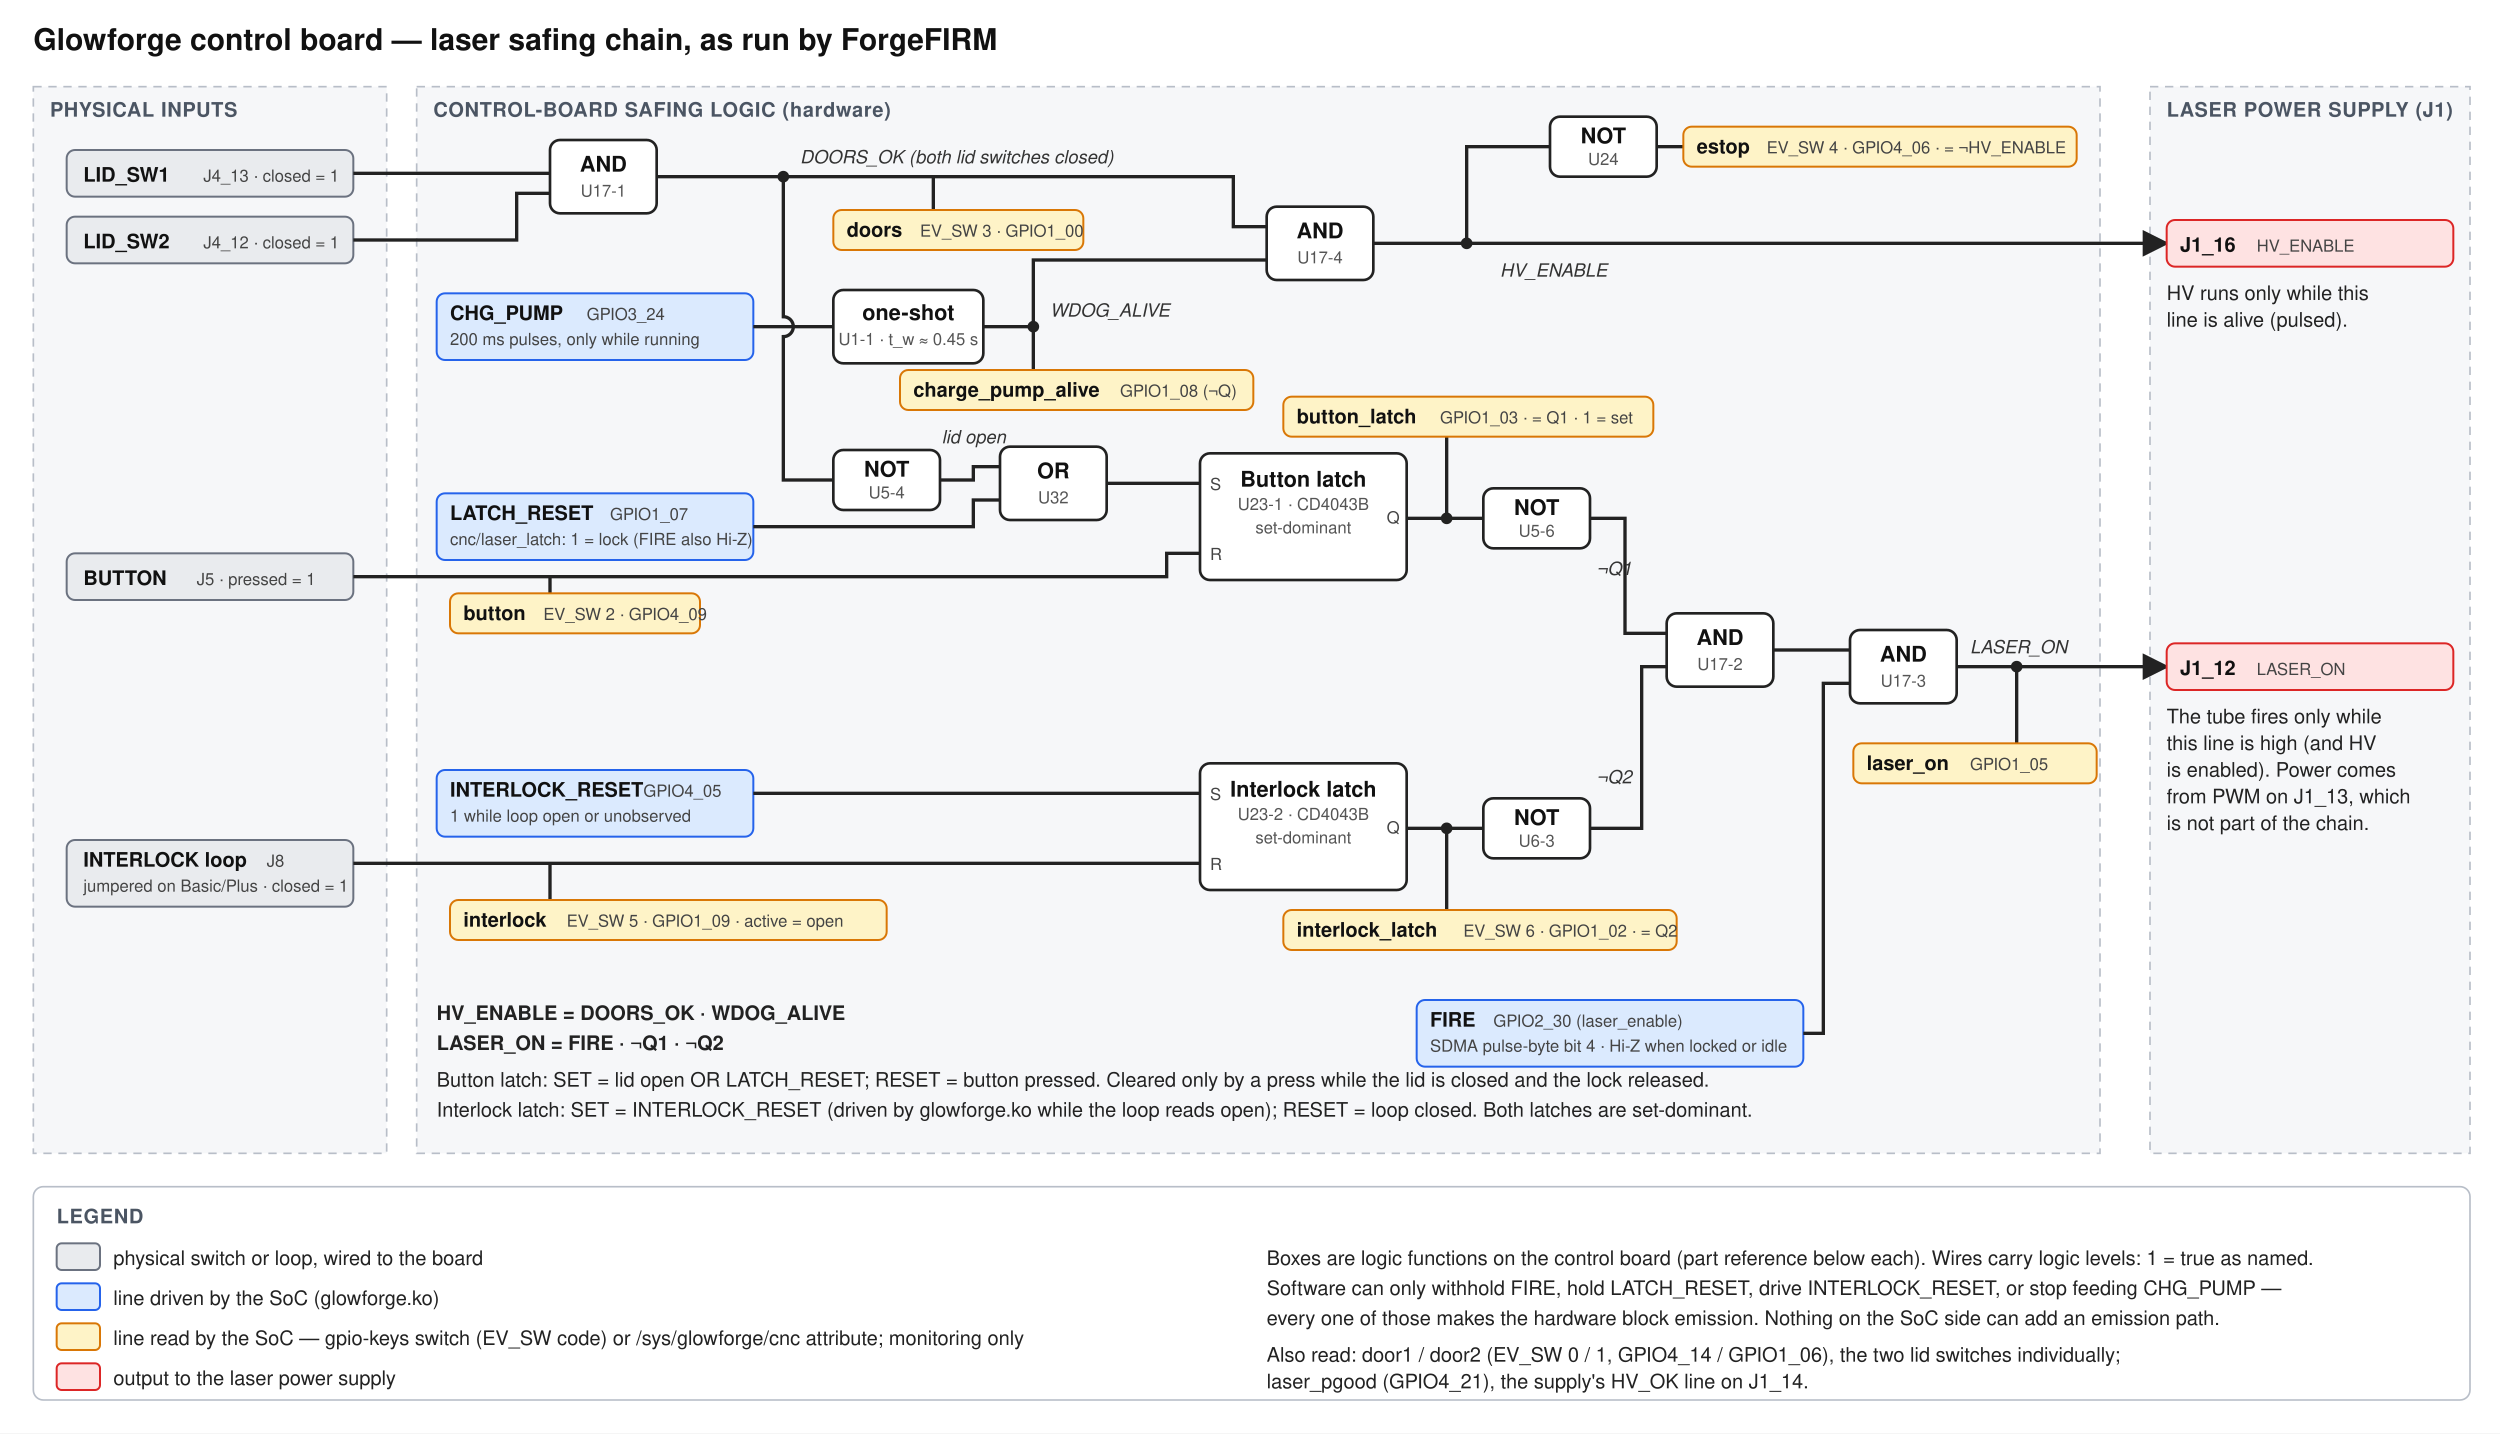
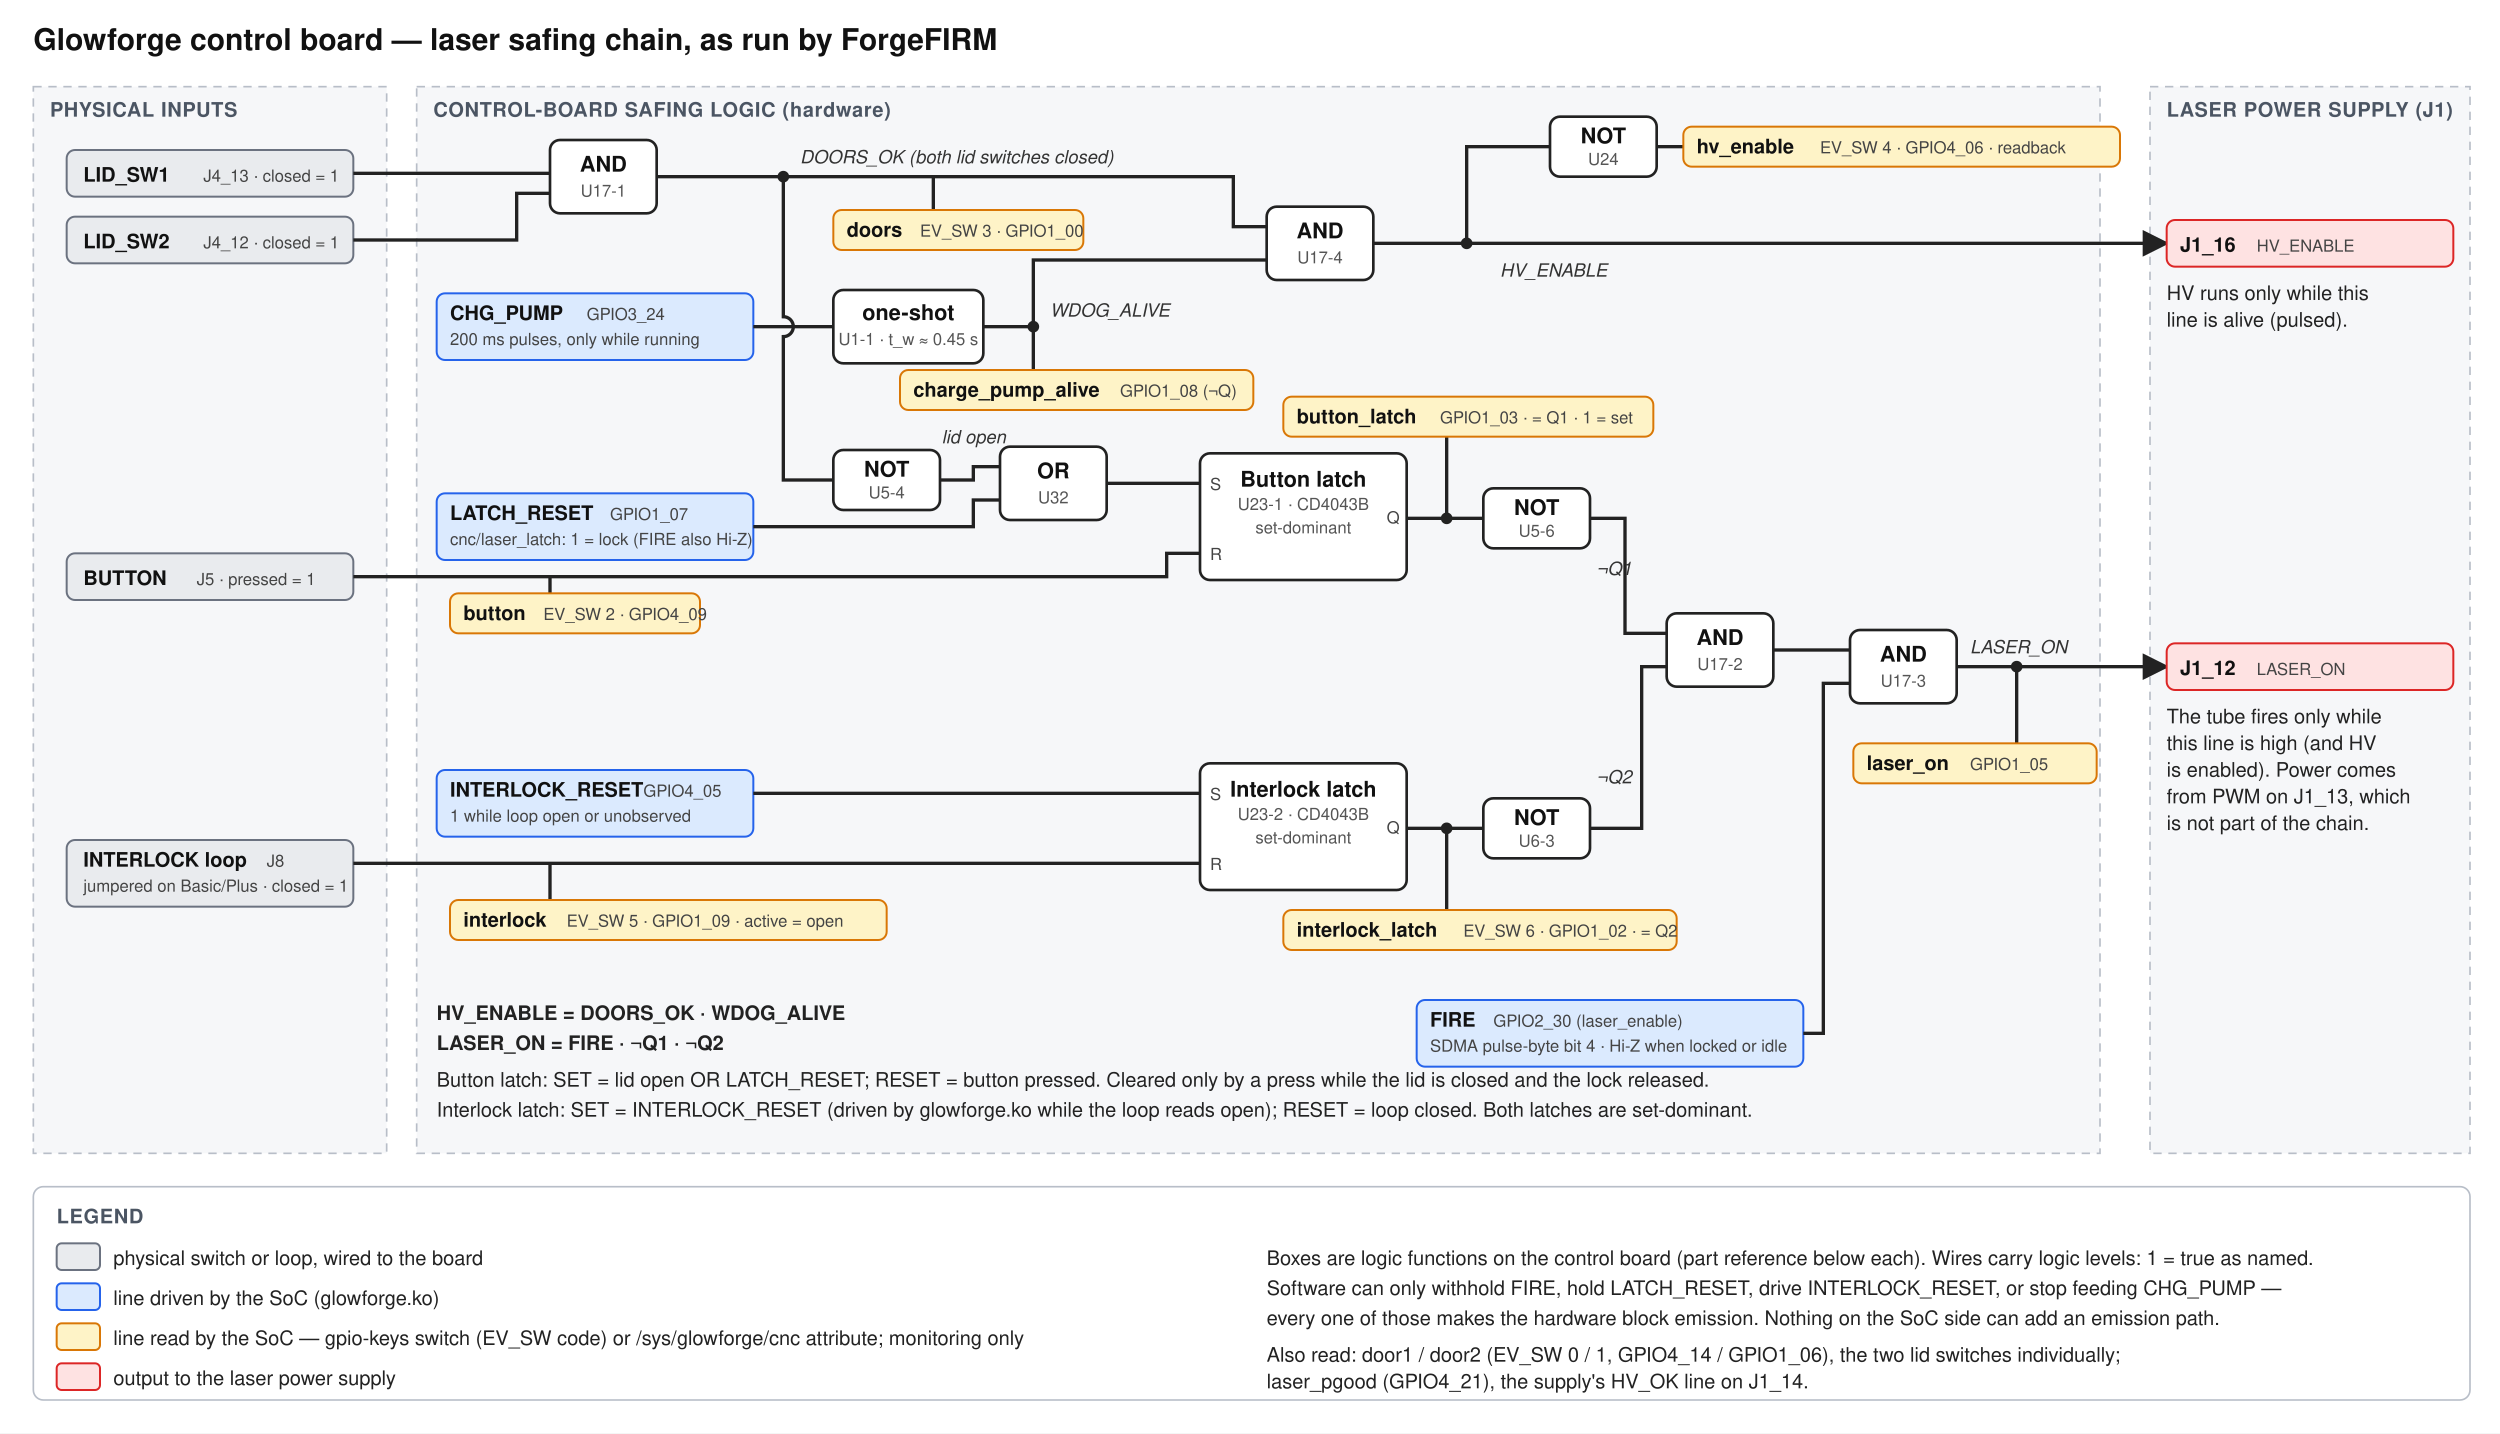
<svg xmlns="http://www.w3.org/2000/svg" viewBox="0 0 1500 860" width="1500" height="860" font-family="Segoe UI, Helvetica, Arial, sans-serif" font-size="13">
  <defs>
    <marker id="arr" viewBox="0 0 10 10" refX="9" refY="5" markerWidth="8" markerHeight="8" orient="auto-start-reverse">
      <path d="M0 0 L10 5 L0 10 z" fill="#222" />
    </marker>
    <style>
      .wire { fill: none; stroke: #222; stroke-width: 2; }
      .wire-out { fill: none; stroke: #222; stroke-width: 2; marker-end: url(#arr); }
      .dot { fill: #222; }
      .gate { fill: #ffffff; stroke: #222; stroke-width: 1.6; }
      .gate-l { font-weight: 700; font-size: 13px; text-anchor: middle; fill: #111; }
      .gate-s { font-size: 10px; text-anchor: middle; fill: #555; }
      .pin { font-size: 10px; fill: #444; }
      .in-tag { fill: #e9ebee; stroke: #6b7280; stroke-width: 1.2; }
      .out-tag { fill: #dbeafe; stroke: #2563eb; stroke-width: 1.2; }
      .rb-tag { fill: #fef3c7; stroke: #d97706; stroke-width: 1.2; }
      .psu-tag { fill: #fee2e2; stroke: #dc2626; stroke-width: 1.2; }
      .tag-t { font-size: 12px; font-weight: 700; fill: #111; }
      .tag-s { font-size: 10px; fill: #444; }
      .region { fill: #f6f7f9; stroke: #b8bec8; stroke-width: 1; stroke-dasharray: 5 4; }
      .region-l { font-size: 12px; font-weight: 700; fill: #4b5563; letter-spacing: 0.4px; }
      .net { font-size: 11px; font-style: italic; fill: #333; }
      .note { font-size: 12px; fill: #222; }
      .title { font-size: 18px; font-weight: 700; fill: #111; }
    </style>
  </defs>
  <rect width="1500" height="860" fill="#ffffff" />
  <text x="20" y="30" class="title">Glowforge control board — laser safing chain, as run by ForgeFIRM</text>
  <rect x="20" y="52" width="212" height="640" class="region" />
  <text x="30" y="70" class="region-l">PHYSICAL INPUTS</text>
  <rect x="250" y="52" width="1010" height="640" class="region" />
  <text x="260" y="70" class="region-l">CONTROL-BOARD SAFING LOGIC (hardware)</text>
  <rect x="1290" y="52" width="192" height="640" class="region" />
  <text x="1300" y="70" class="region-l">LASER POWER SUPPLY (J1)</text>
  <rect x="40" y="90" width="172" height="28" rx="5" class="in-tag" />
  <text x="50" y="109" class="tag-t">LID_SW1</text>
  <text x="122" y="109" class="tag-s">J4_13 · closed = 1</text>
  <rect x="40" y="130" width="172" height="28" rx="5" class="in-tag" />
  <text x="50" y="149" class="tag-t">LID_SW2</text>
  <text x="122" y="149" class="tag-s">J4_12 · closed = 1</text>
  <path class="wire" d="M212 104 H330" />
  <path class="wire" d="M212 144 H310 V116 H330" />
  <rect x="330" y="84" width="64" height="44" rx="6" class="gate" />
  <text x="362" y="103" class="gate-l">AND</text>
  <text x="362" y="118" class="gate-s">U17-1</text>
  <path class="wire" d="M394 106 H740 V136 H760" />
  <circle cx="470" cy="106" r="3.5" class="dot" />
  <text x="480" y="98" class="net">DOORS_OK (both lid switches closed)</text>
  <path class="wire" d="M560 106 V126" />
  <rect x="500" y="126" width="150" height="24" rx="5" class="rb-tag" />
  <text x="508" y="142" class="tag-t">doors</text>
  <text x="552" y="142" class="tag-s">EV_SW 3 · GPIO1_00</text>
  <rect x="262" y="176" width="190" height="40" rx="5" class="out-tag" />
  <text x="270" y="192" class="tag-t">CHG_PUMP</text>
  <text x="352" y="192" class="tag-s">GPIO3_24</text>
  <text x="270" y="207" class="tag-s">200 ms pulses, only while running</text>
  <path class="wire" d="M452 196 H500" />
  <rect x="500" y="174" width="90" height="44" rx="6" class="gate" />
  <text x="545" y="192" class="gate-l">one-shot</text>
  <text x="545" y="207" class="gate-s">U1-1 · t_w ≈ 0.45 s</text>
  <path class="wire" d="M590 196 H620 V156 H760" />
  <circle cx="620" cy="196" r="3.5" class="dot" />
  <text x="630" y="190" class="net">WDOG_ALIVE</text>
  <path class="wire" d="M620 196 V222" />
  <rect x="540" y="222" width="212" height="24" rx="5" class="rb-tag" />
  <text x="548" y="238" class="tag-t">charge_pump_alive</text>
  <text x="672" y="238" class="tag-s">GPIO1_08 (¬Q)</text>
  <rect x="760" y="124" width="64" height="44" rx="6" class="gate" />
  <text x="792" y="143" class="gate-l">AND</text>
  <text x="792" y="158" class="gate-s">U17-4</text>
  <path class="wire-out" d="M824 146 H1300" />
  <circle cx="880" cy="146" r="3.5" class="dot" />
  <text x="900" y="166" class="net">HV_ENABLE</text>
  <path class="wire" d="M880 146 V88 H930" />
  <rect x="930" y="70" width="64" height="36" rx="6" class="gate" />
  <text x="962" y="86" class="gate-l">NOT</text>
  <text x="962" y="99" class="gate-s">U24</text>
  <path class="wire" d="M994 88 H1010" />
-   <rect x="1010" y="76" width="236" height="24" rx="5" class="rb-tag" />
-   <text x="1018" y="92" class="tag-t">estop</text>
-   <text x="1060" y="92" class="tag-s">EV_SW 4 · GPIO4_06 · = ¬HV_ENABLE</text>
+   <rect x="1010" y="76" width="262" height="24" rx="5" class="rb-tag" />
+   <text x="1018" y="92" class="tag-t">hv_enable</text>
+   <text x="1092" y="92" class="tag-s">EV_SW 4 · GPIO4_06 · readback</text>
  <rect x="1300" y="132" width="172" height="28" rx="5" class="psu-tag" />
  <text x="1308" y="151" class="tag-t">J1_16</text>
  <text x="1354" y="151" class="tag-s">HV_ENABLE</text>
  <text x="1300" y="180" class="note">HV runs only while this</text>
  <text x="1300" y="196" class="note">line is alive (pulsed).</text>
  <path class="wire" d="M470 106 V190 A6 6 0 0 1 470 202 V288 H500" />
  <rect x="500" y="270" width="64" height="36" rx="6" class="gate" />
  <text x="532" y="286" class="gate-l">NOT</text>
  <text x="532" y="299" class="gate-s">U5-4</text>
  <path class="wire" d="M564 288 H584 V280 H600" />
  <text x="565" y="266" class="net">lid open</text>
  <rect x="262" y="296" width="190" height="40" rx="5" class="out-tag" />
  <text x="270" y="312" class="tag-t">LATCH_RESET</text>
  <text x="366" y="312" class="tag-s">GPIO1_07</text>
  <text x="270" y="327" class="tag-s">cnc/laser_latch: 1 = lock (FIRE also Hi-Z)</text>
  <path class="wire" d="M452 316 H584 V300 H600" />
  <rect x="600" y="268" width="64" height="44" rx="6" class="gate" />
  <text x="632" y="287" class="gate-l">OR</text>
  <text x="632" y="302" class="gate-s">U32</text>
  <path class="wire" d="M664 290 H720" />
  <rect x="720" y="272" width="124" height="76" rx="6" class="gate" />
  <text x="782" y="292" class="gate-l">Button latch</text>
  <text x="782" y="306" class="gate-s">U23-1 · CD4043B</text>
  <text x="782" y="320" class="gate-s">set-dominant</text>
  <text x="726" y="294" class="pin">S</text>
  <text x="726" y="336" class="pin">R</text>
  <text x="832" y="314" class="pin">Q</text>
  <rect x="40" y="332" width="172" height="28" rx="5" class="in-tag" />
  <text x="50" y="351" class="tag-t">BUTTON</text>
  <text x="118" y="351" class="tag-s">J5 · pressed = 1</text>
  <path class="wire" d="M212 346 H700 V332 H720" />
  <path class="wire" d="M330 346 V356" />
  <rect x="270" y="356" width="150" height="24" rx="5" class="rb-tag" />
  <text x="278" y="372" class="tag-t">button</text>
  <text x="326" y="372" class="tag-s">EV_SW 2 · GPIO4_09</text>
  <path class="wire" d="M844 311 H890" />
  <circle cx="868" cy="311" r="3.5" class="dot" />
  <rect x="890" y="293" width="64" height="36" rx="6" class="gate" />
  <text x="922" y="309" class="gate-l">NOT</text>
  <text x="922" y="322" class="gate-s">U5-6</text>
  <path class="wire" d="M954 311 H975 V380 H1000" />
  <text x="958" y="345" class="net">¬Q1</text>
  <path class="wire" d="M868 311 V262" />
  <rect x="770" y="238" width="222" height="24" rx="5" class="rb-tag" />
  <text x="778" y="254" class="tag-t">button_latch</text>
  <text x="864" y="254" class="tag-s">GPIO1_03 · = Q1 · 1 = set</text>
  <rect x="262" y="462" width="190" height="40" rx="5" class="out-tag" />
  <text x="270" y="478" class="tag-t">INTERLOCK_RESET</text>
  <text x="386" y="478" class="tag-s">GPIO4_05</text>
  <text x="270" y="493" class="tag-s">1 while loop open or unobserved</text>
  <path class="wire" d="M452 476 H720" />
  <rect x="720" y="458" width="124" height="76" rx="6" class="gate" />
  <text x="782" y="478" class="gate-l">Interlock latch</text>
  <text x="782" y="492" class="gate-s">U23-2 · CD4043B</text>
  <text x="782" y="506" class="gate-s">set-dominant</text>
  <text x="726" y="480" class="pin">S</text>
  <text x="726" y="522" class="pin">R</text>
  <text x="832" y="500" class="pin">Q</text>
  <rect x="40" y="504" width="172" height="40" rx="5" class="in-tag" />
  <text x="50" y="520" class="tag-t">INTERLOCK loop</text>
  <text x="160" y="520" class="tag-s">J8</text>
  <text x="50" y="535" class="tag-s">jumpered on Basic/Plus · closed = 1</text>
  <path class="wire" d="M212 518 H720" />
  <path class="wire" d="M330 518 V540" />
  <rect x="270" y="540" width="262" height="24" rx="5" class="rb-tag" />
  <text x="278" y="556" class="tag-t">interlock</text>
  <text x="340" y="556" class="tag-s">EV_SW 5 · GPIO1_09 · active = open</text>
  <path class="wire" d="M844 497 H890" />
  <circle cx="868" cy="497" r="3.5" class="dot" />
  <rect x="890" y="479" width="64" height="36" rx="6" class="gate" />
  <text x="922" y="495" class="gate-l">NOT</text>
  <text x="922" y="508" class="gate-s">U6-3</text>
  <path class="wire" d="M954 497 H985 V400 H1000" />
  <text x="958" y="470" class="net">¬Q2</text>
  <path class="wire" d="M868 497 V546" />
  <rect x="770" y="546" width="236" height="24" rx="5" class="rb-tag" />
  <text x="778" y="562" class="tag-t">interlock_latch</text>
  <text x="878" y="562" class="tag-s">EV_SW 6 · GPIO1_02 · = Q2</text>
  <rect x="1000" y="368" width="64" height="44" rx="6" class="gate" />
  <text x="1032" y="387" class="gate-l">AND</text>
  <text x="1032" y="402" class="gate-s">U17-2</text>
  <path class="wire" d="M1064 390 H1110" />
  <rect x="1110" y="378" width="64" height="44" rx="6" class="gate" />
  <text x="1142" y="397" class="gate-l">AND</text>
  <text x="1142" y="412" class="gate-s">U17-3</text>
  <rect x="850" y="600" width="232" height="40" rx="5" class="out-tag" />
  <text x="858" y="616" class="tag-t">FIRE</text>
  <text x="896" y="616" class="tag-s">GPIO2_30 (laser_enable)</text>
  <text x="858" y="631" class="tag-s">SDMA pulse-byte bit 4 · Hi-Z when locked or idle</text>
  <path class="wire" d="M1082 620 H1094 V410 H1110" />
  <path class="wire-out" d="M1174 400 H1300" />
  <circle cx="1210" cy="400" r="3.5" class="dot" />
  <text x="1182" y="392" class="net">LASER_ON</text>
  <path class="wire" d="M1210 400 V446" />
  <rect x="1112" y="446" width="146" height="24" rx="5" class="rb-tag" />
  <text x="1120" y="462" class="tag-t">laser_on</text>
  <text x="1182" y="462" class="tag-s">GPIO1_05</text>
  <rect x="1300" y="386" width="172" height="28" rx="5" class="psu-tag" />
  <text x="1308" y="405" class="tag-t">J1_12</text>
  <text x="1354" y="405" class="tag-s">LASER_ON</text>
  <text x="1300" y="434" class="note">The tube fires only while</text>
  <text x="1300" y="450" class="note">this line is high (and HV</text>
  <text x="1300" y="466" class="note">is enabled). Power comes</text>
  <text x="1300" y="482" class="note">from PWM on J1_13, which</text>
  <text x="1300" y="498" class="note">is not part of the chain.</text>
  <text x="262" y="612" class="note" font-weight="700">HV_ENABLE  = DOORS_OK · WDOG_ALIVE</text>
  <text x="262" y="630" class="note" font-weight="700">LASER_ON   = FIRE · ¬Q1 · ¬Q2</text>
  <text x="262" y="652" class="note">Button latch:  SET = lid open OR LATCH_RESET;  RESET = button pressed.  Cleared only by a press while the lid is closed and the lock released.</text>
  <text x="262" y="670" class="note">Interlock latch:  SET = INTERLOCK_RESET (driven by glowforge.ko while the loop reads open);  RESET = loop closed.  Both latches are set-dominant.</text>
  <rect x="20" y="712" width="1462" height="128" rx="6" fill="#ffffff" stroke="#b8bec8" />
  <text x="34" y="734" class="region-l">LEGEND</text>
  <rect x="34" y="746" width="26" height="16" rx="3" class="in-tag" />
  <text x="68" y="759" class="note">physical switch or loop, wired to the board</text>
  <rect x="34" y="770" width="26" height="16" rx="3" class="out-tag" />
  <text x="68" y="783" class="note">line driven by the SoC (glowforge.ko)</text>
  <rect x="34" y="794" width="26" height="16" rx="3" class="rb-tag" />
  <text x="68" y="807" class="note">line read by the SoC — gpio-keys switch (EV_SW code) or /sys/glowforge/cnc attribute; monitoring only</text>
  <rect x="34" y="818" width="26" height="16" rx="3" class="psu-tag" />
  <text x="68" y="831" class="note">output to the laser power supply</text>
  <text x="760" y="759" class="note">Boxes are logic functions on the control board (part reference below each). Wires carry logic levels: 1 = true as named.</text>
  <text x="760" y="777" class="note">Software can only withhold FIRE, hold LATCH_RESET, drive INTERLOCK_RESET, or stop feeding CHG_PUMP —</text>
  <text x="760" y="795" class="note">every one of those makes the hardware block emission. Nothing on the SoC side can add an emission path.</text>
  <text x="760" y="817" class="note">Also read: door1 / door2 (EV_SW 0 / 1, GPIO4_14 / GPIO1_06), the two lid switches individually;</text>
  <text x="760" y="833" class="note">laser_pgood (GPIO4_21), the supply's HV_OK line on J1_14.</text>
</svg>
